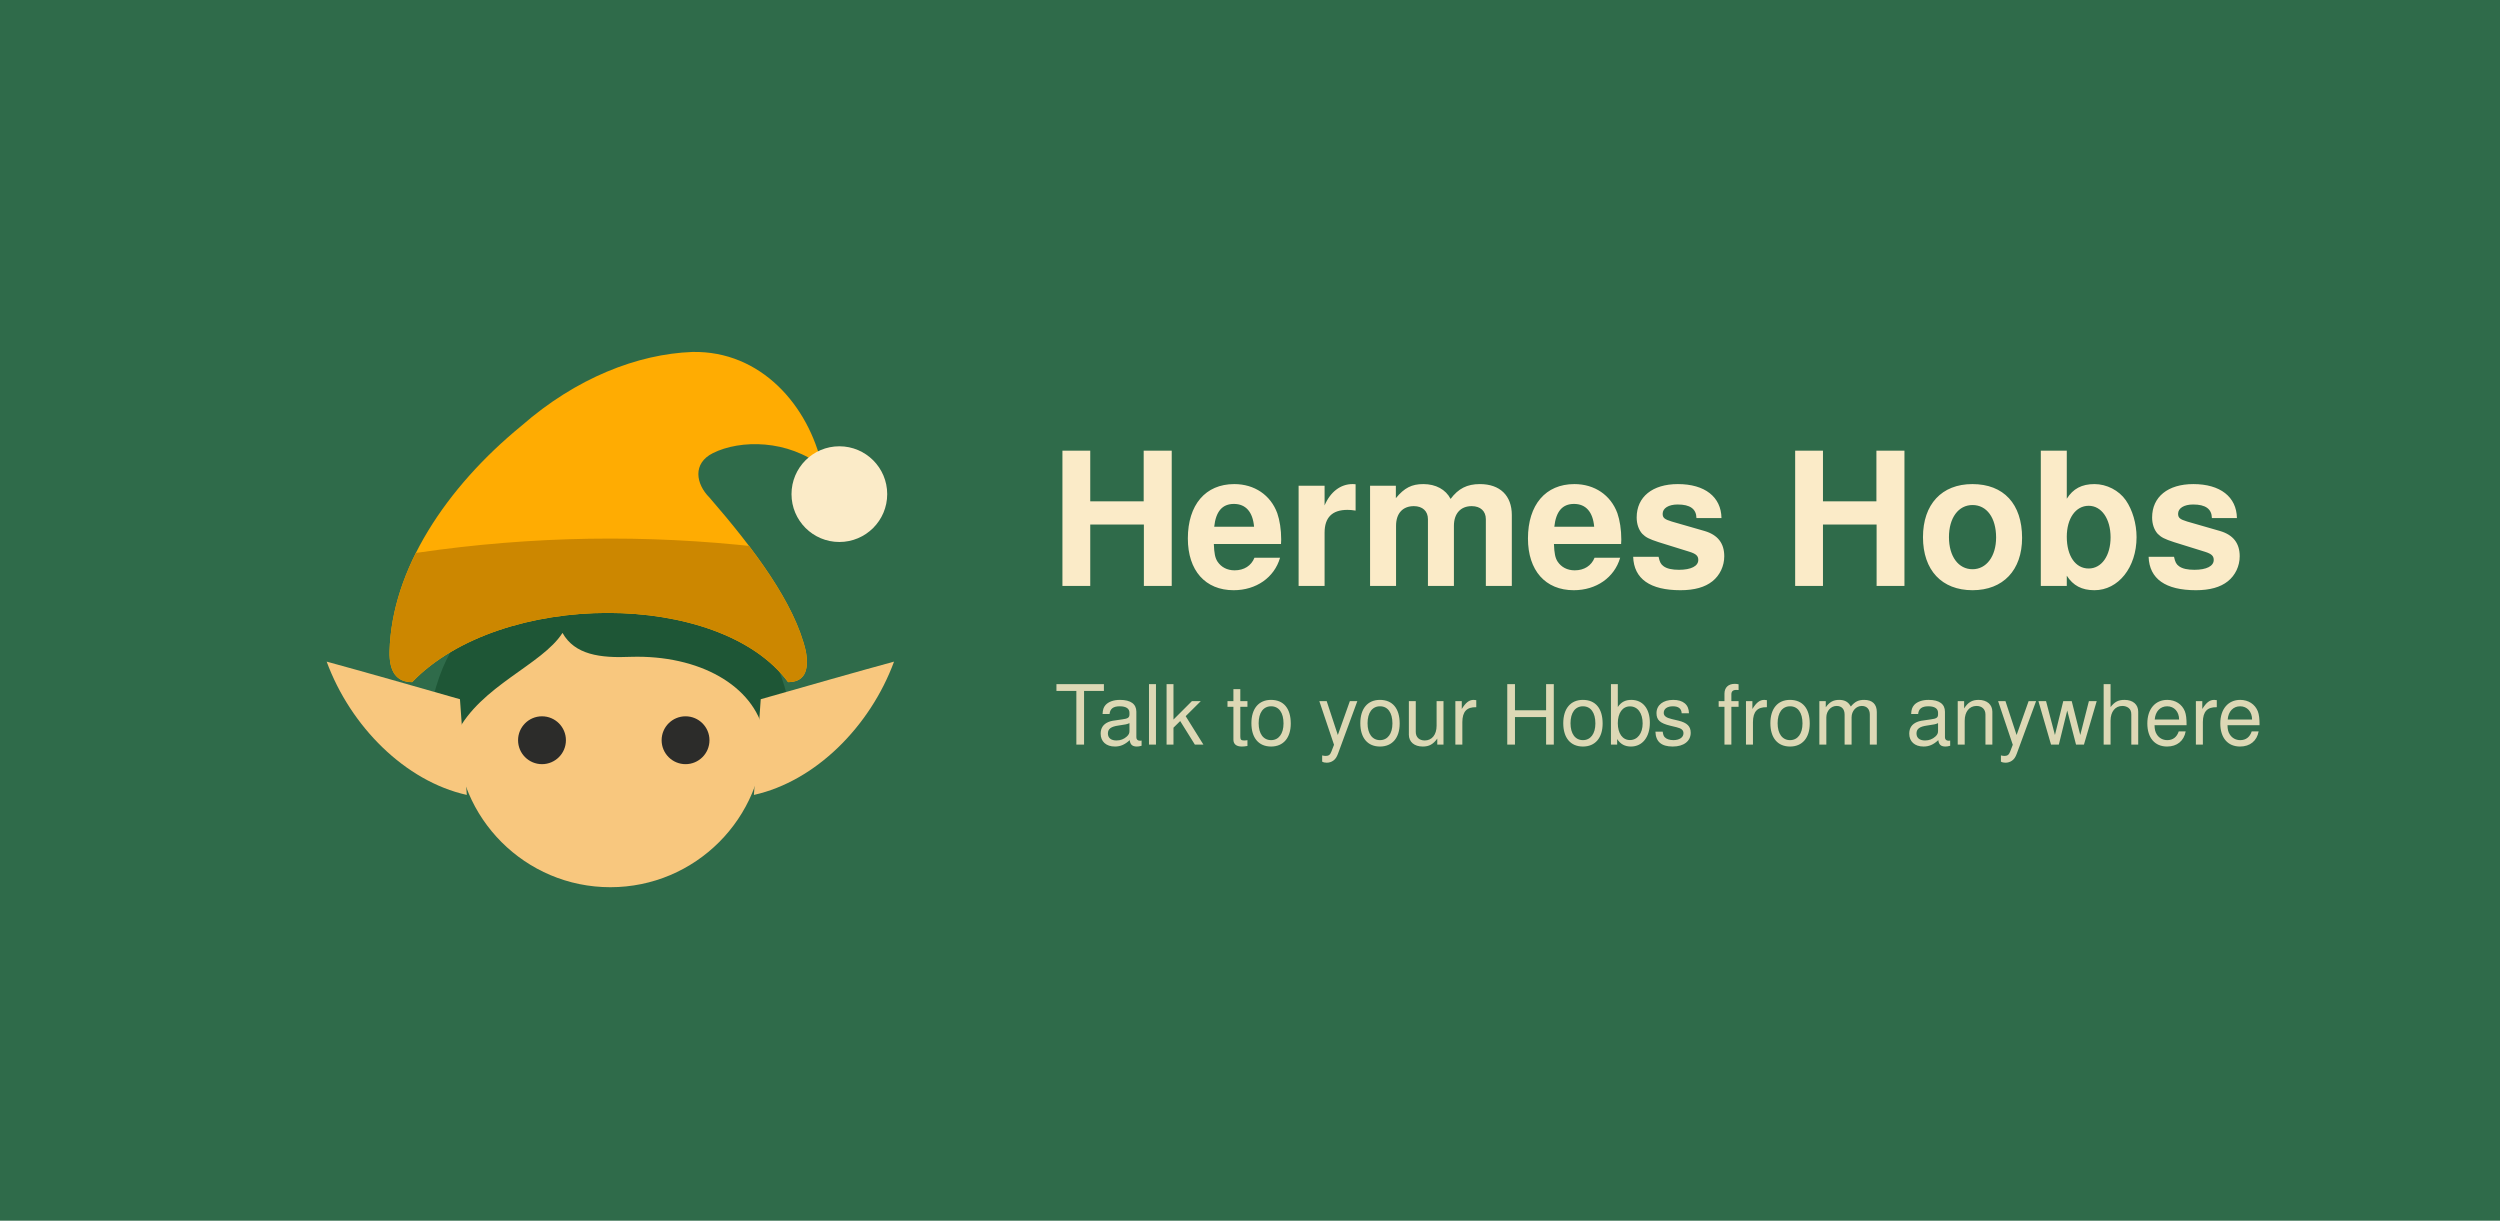
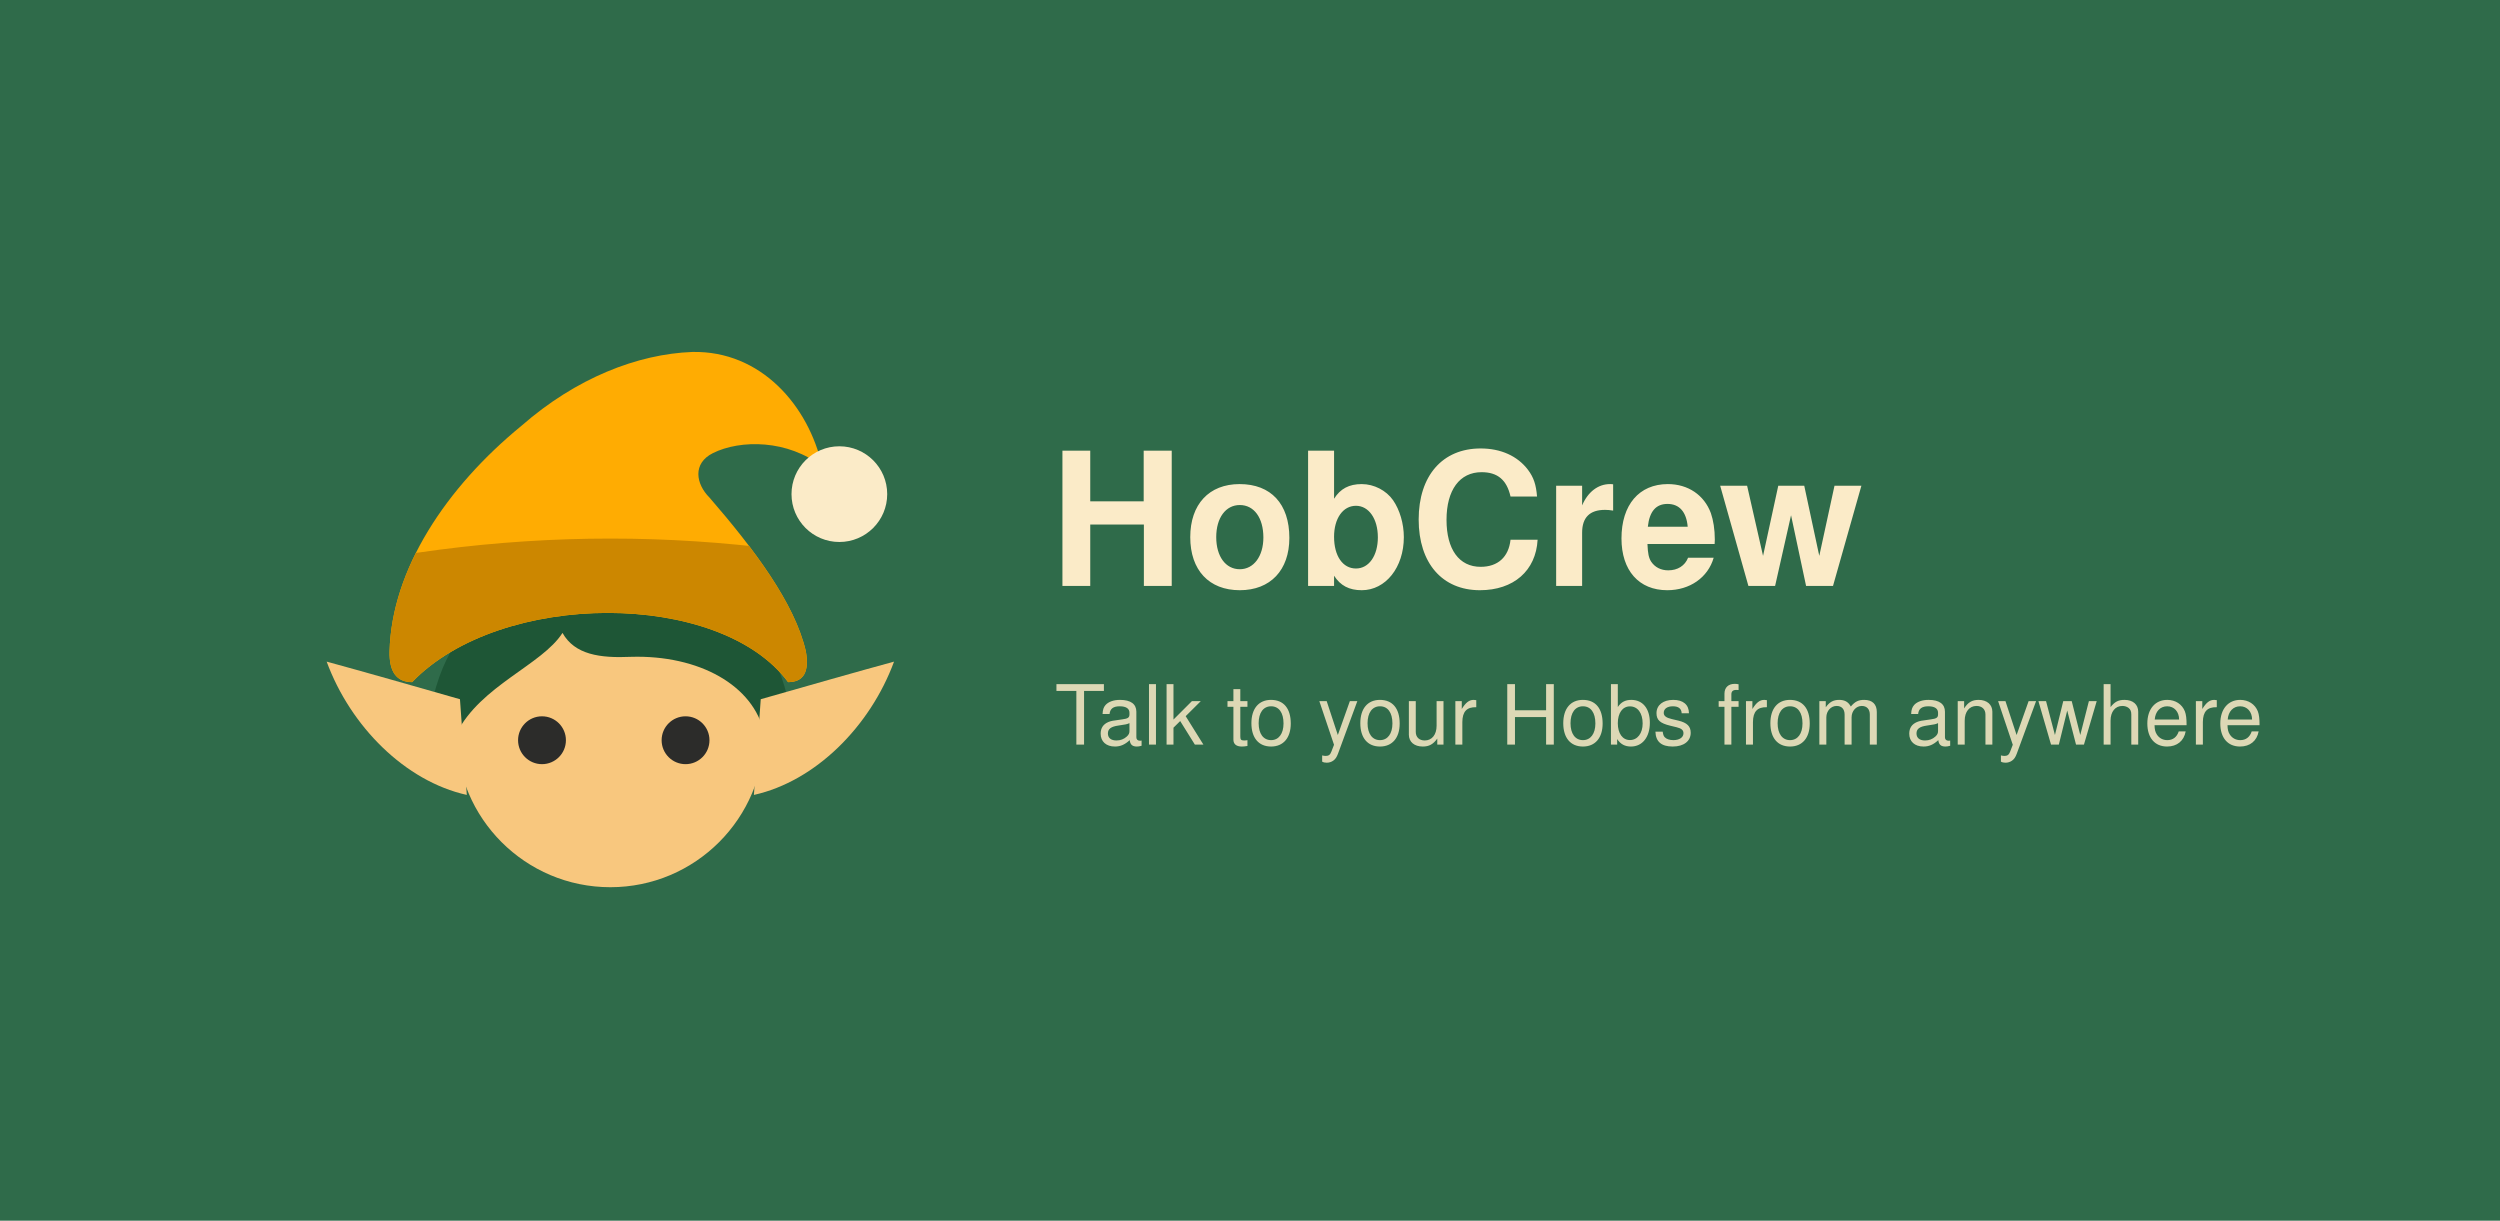
<svg xmlns="http://www.w3.org/2000/svg" width="1024" height="500" viewBox="0 0 1024 500">
  <rect width="1024" height="500" fill="#2F6B4A" />
  <g transform="translate(110 110) scale(2.8)">
    <defs>
      <clipPath id="cap">
        <path d="M21 60.5 Q17.6 60.5 17.7 56 C18 44 26 32 37 23 C45 16 54 12.5 62 12.2 C72 12 79 20 81 29 C76 25 69 25 65 27 C62 28.5 62.5 31.5 64.5 33.5 C71 41 77 49 78.6 56 Q79.4 60.5 76 60.5 C66 47 34 47 21 60.5 Z" />
      </clipPath>
    </defs>
    <path d="M23 73 C23 52 34 45 50 45 C66 45 77 52 77 73 Z" fill="#1E5636" />
    <path d="M8.5 57.5 C14 59 21 61 28 63 L29 77 C20 75 12 67 8.5 57.5 Z" fill="#F8C77E" />
    <path d="M91.5 57.5 C86 59 79 61 72 63 L71 77 C80 75 88 67 91.5 57.5 Z" fill="#F8C77E" />
    <path d="M27.5 68 A22.5 22.5 0 0 0 72.5 68 C71 61 63 56.5 53 56.8 C48.5 57 44.8 56.5 43 53.3 C40 58 31 61 27.5 68 Z" fill="#F8C77E" />
    <path d="M21 60.5 Q17.6 60.5 17.7 56 C18 44 26 32 37 23 C45 16 54 12.5 62 12.2 C72 12 79 20 81 29 C76 25 69 25 65 27 C62 28.5 62.5 31.5 64.5 33.5 C71 41 77 49 78.6 56 Q79.4 60.5 76 60.5 C66 47 34 47 21 60.5 Z" fill="#FFAC02" />
    <path d="M0 46 Q50 33 100 46 L100 100 L0 100 Z" fill="#CC8700" clip-path="url(#cap)" />
    <circle cx="83.5" cy="33" r="7" fill="#FBEBC8" />
    <circle cx="40" cy="69" r="3.5" fill="#2C2C2A" />
    <circle cx="61" cy="69" r="3.5" fill="#2C2C2A" />
  </g>
-   <text x="430" y="240" font-family="Helvetica Neue, Helvetica, Arial" font-weight="700" font-size="76" fill="#FBEBC8">Hermes Hobs</text>
+   <text x="430" y="240" font-family="Helvetica Neue, Helvetica, Arial" font-weight="700" font-size="76" fill="#FBEBC8">HobCrew</text>
  <text x="432" y="305" font-family="Helvetica Neue, Helvetica, Arial" font-size="34" fill="#FBEBC8" fill-opacity="0.85">Talk to your Hobs from anywhere</text>
</svg>
